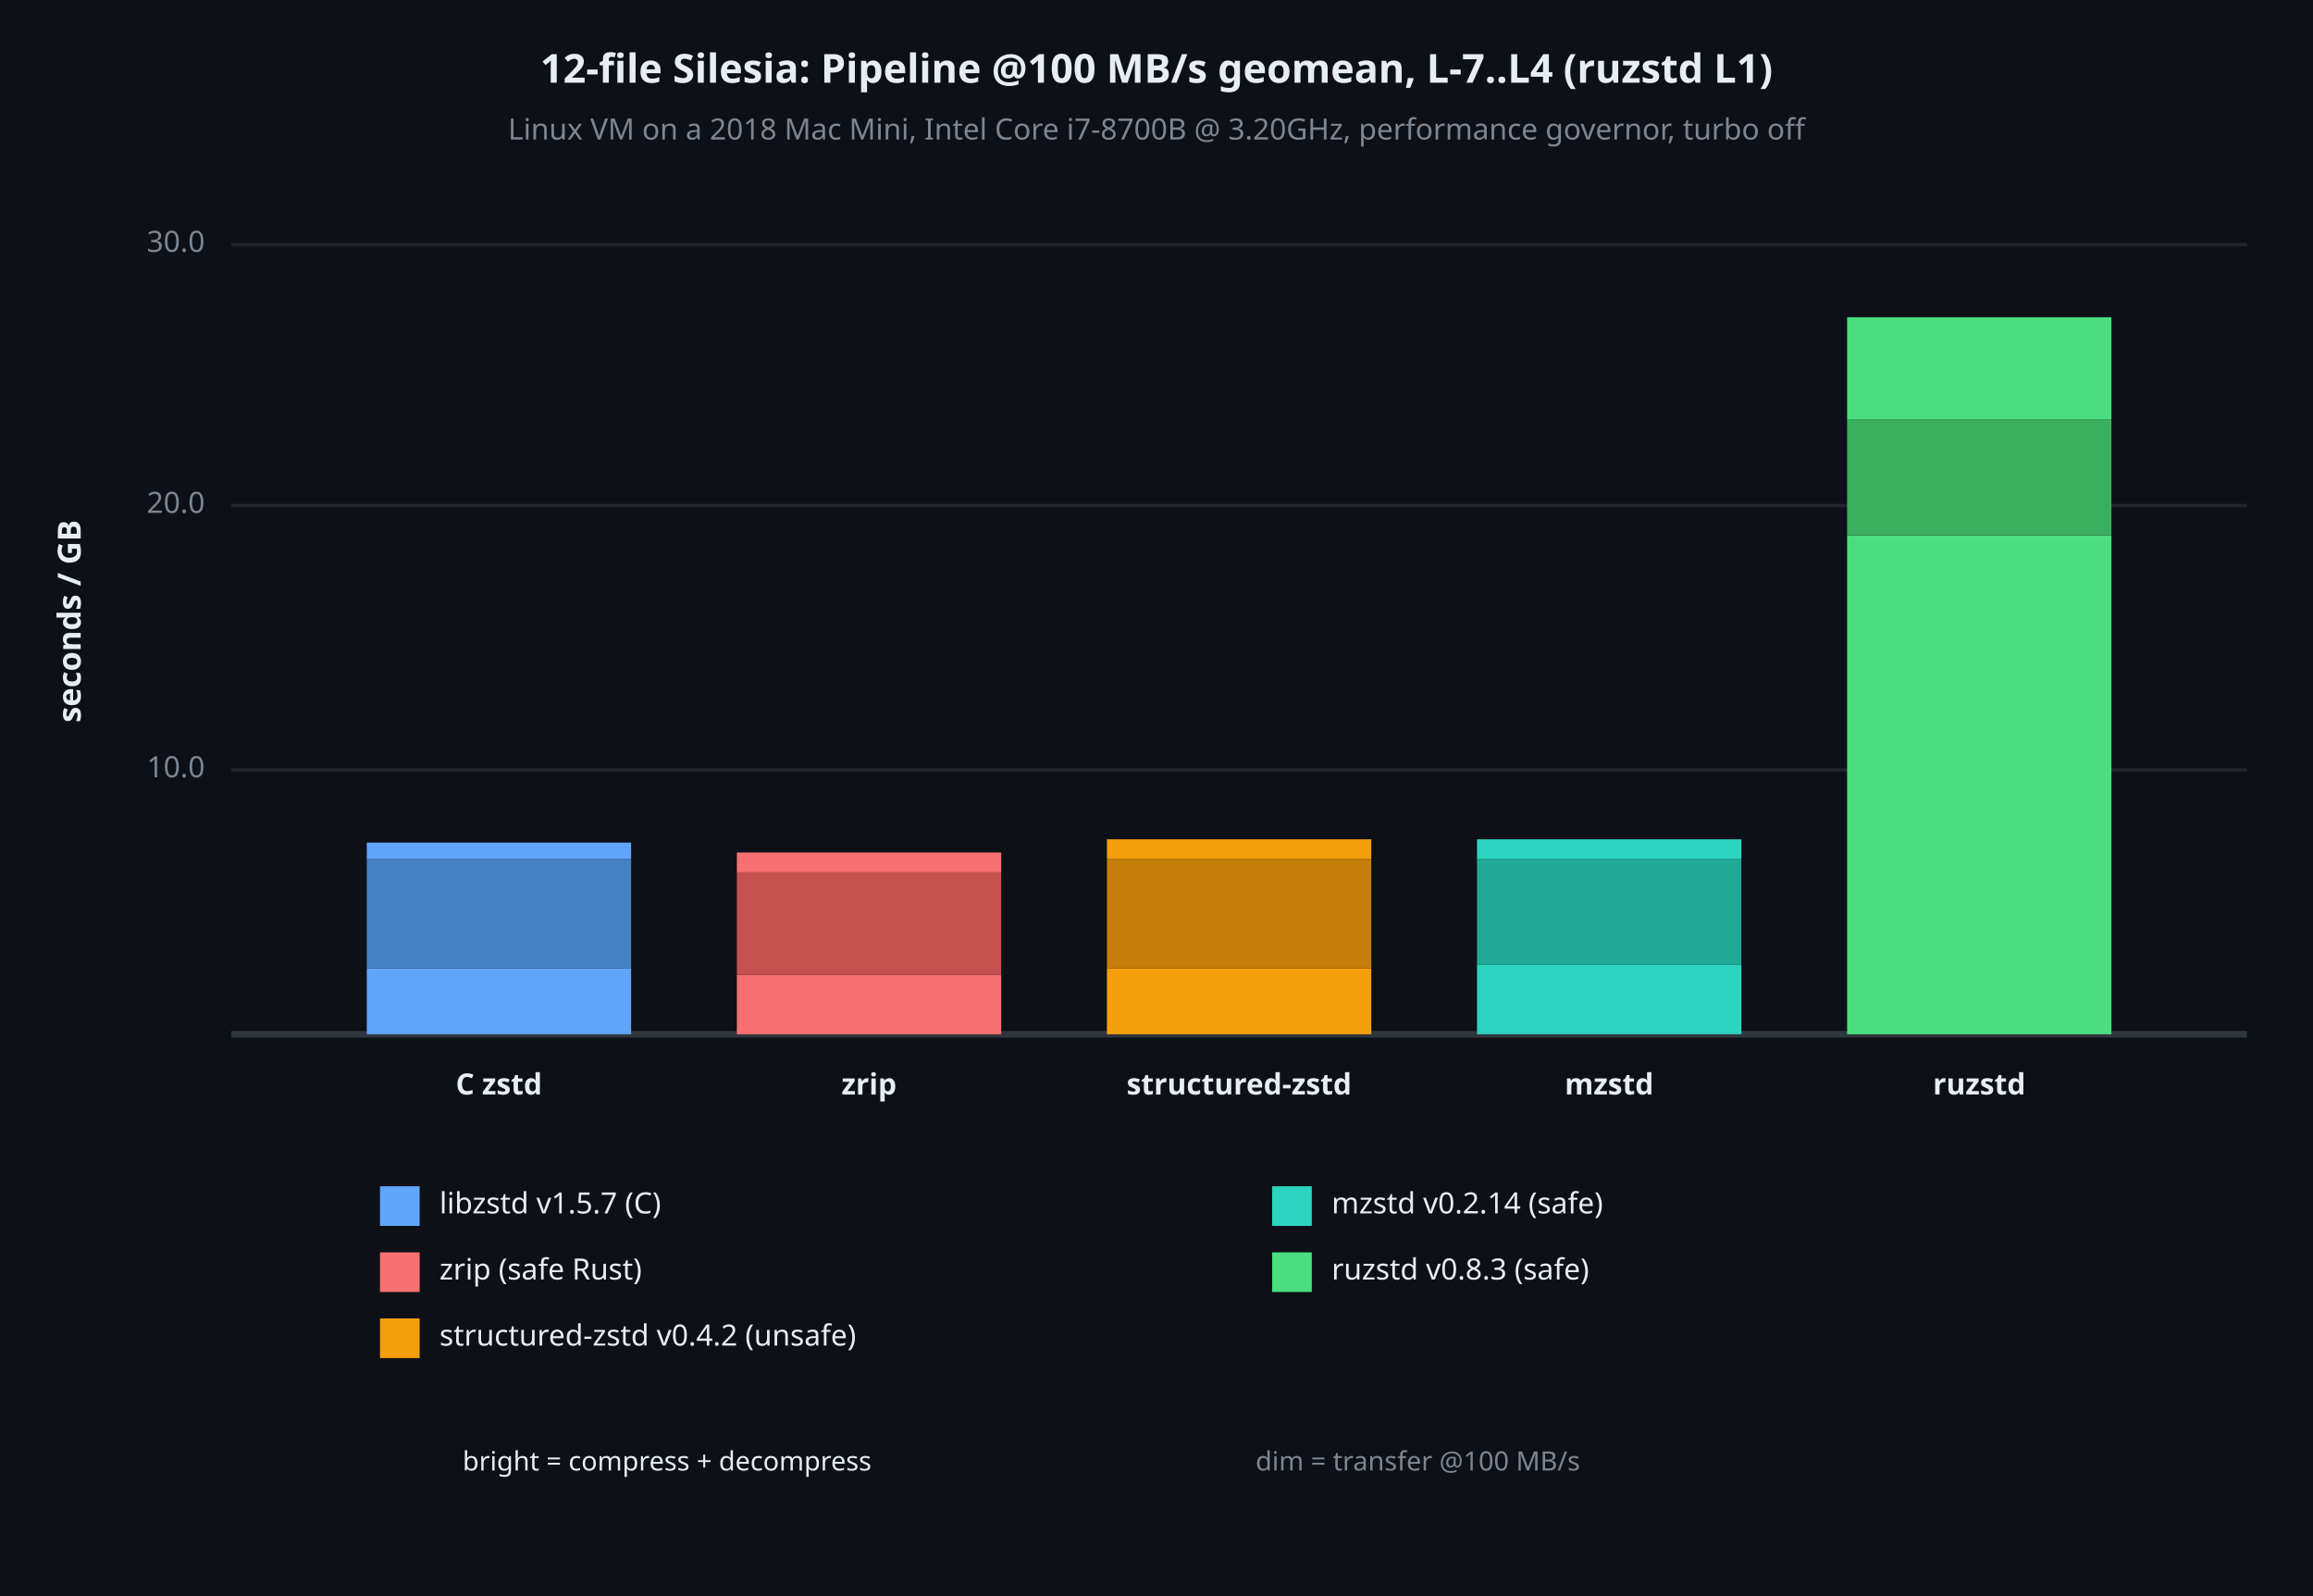
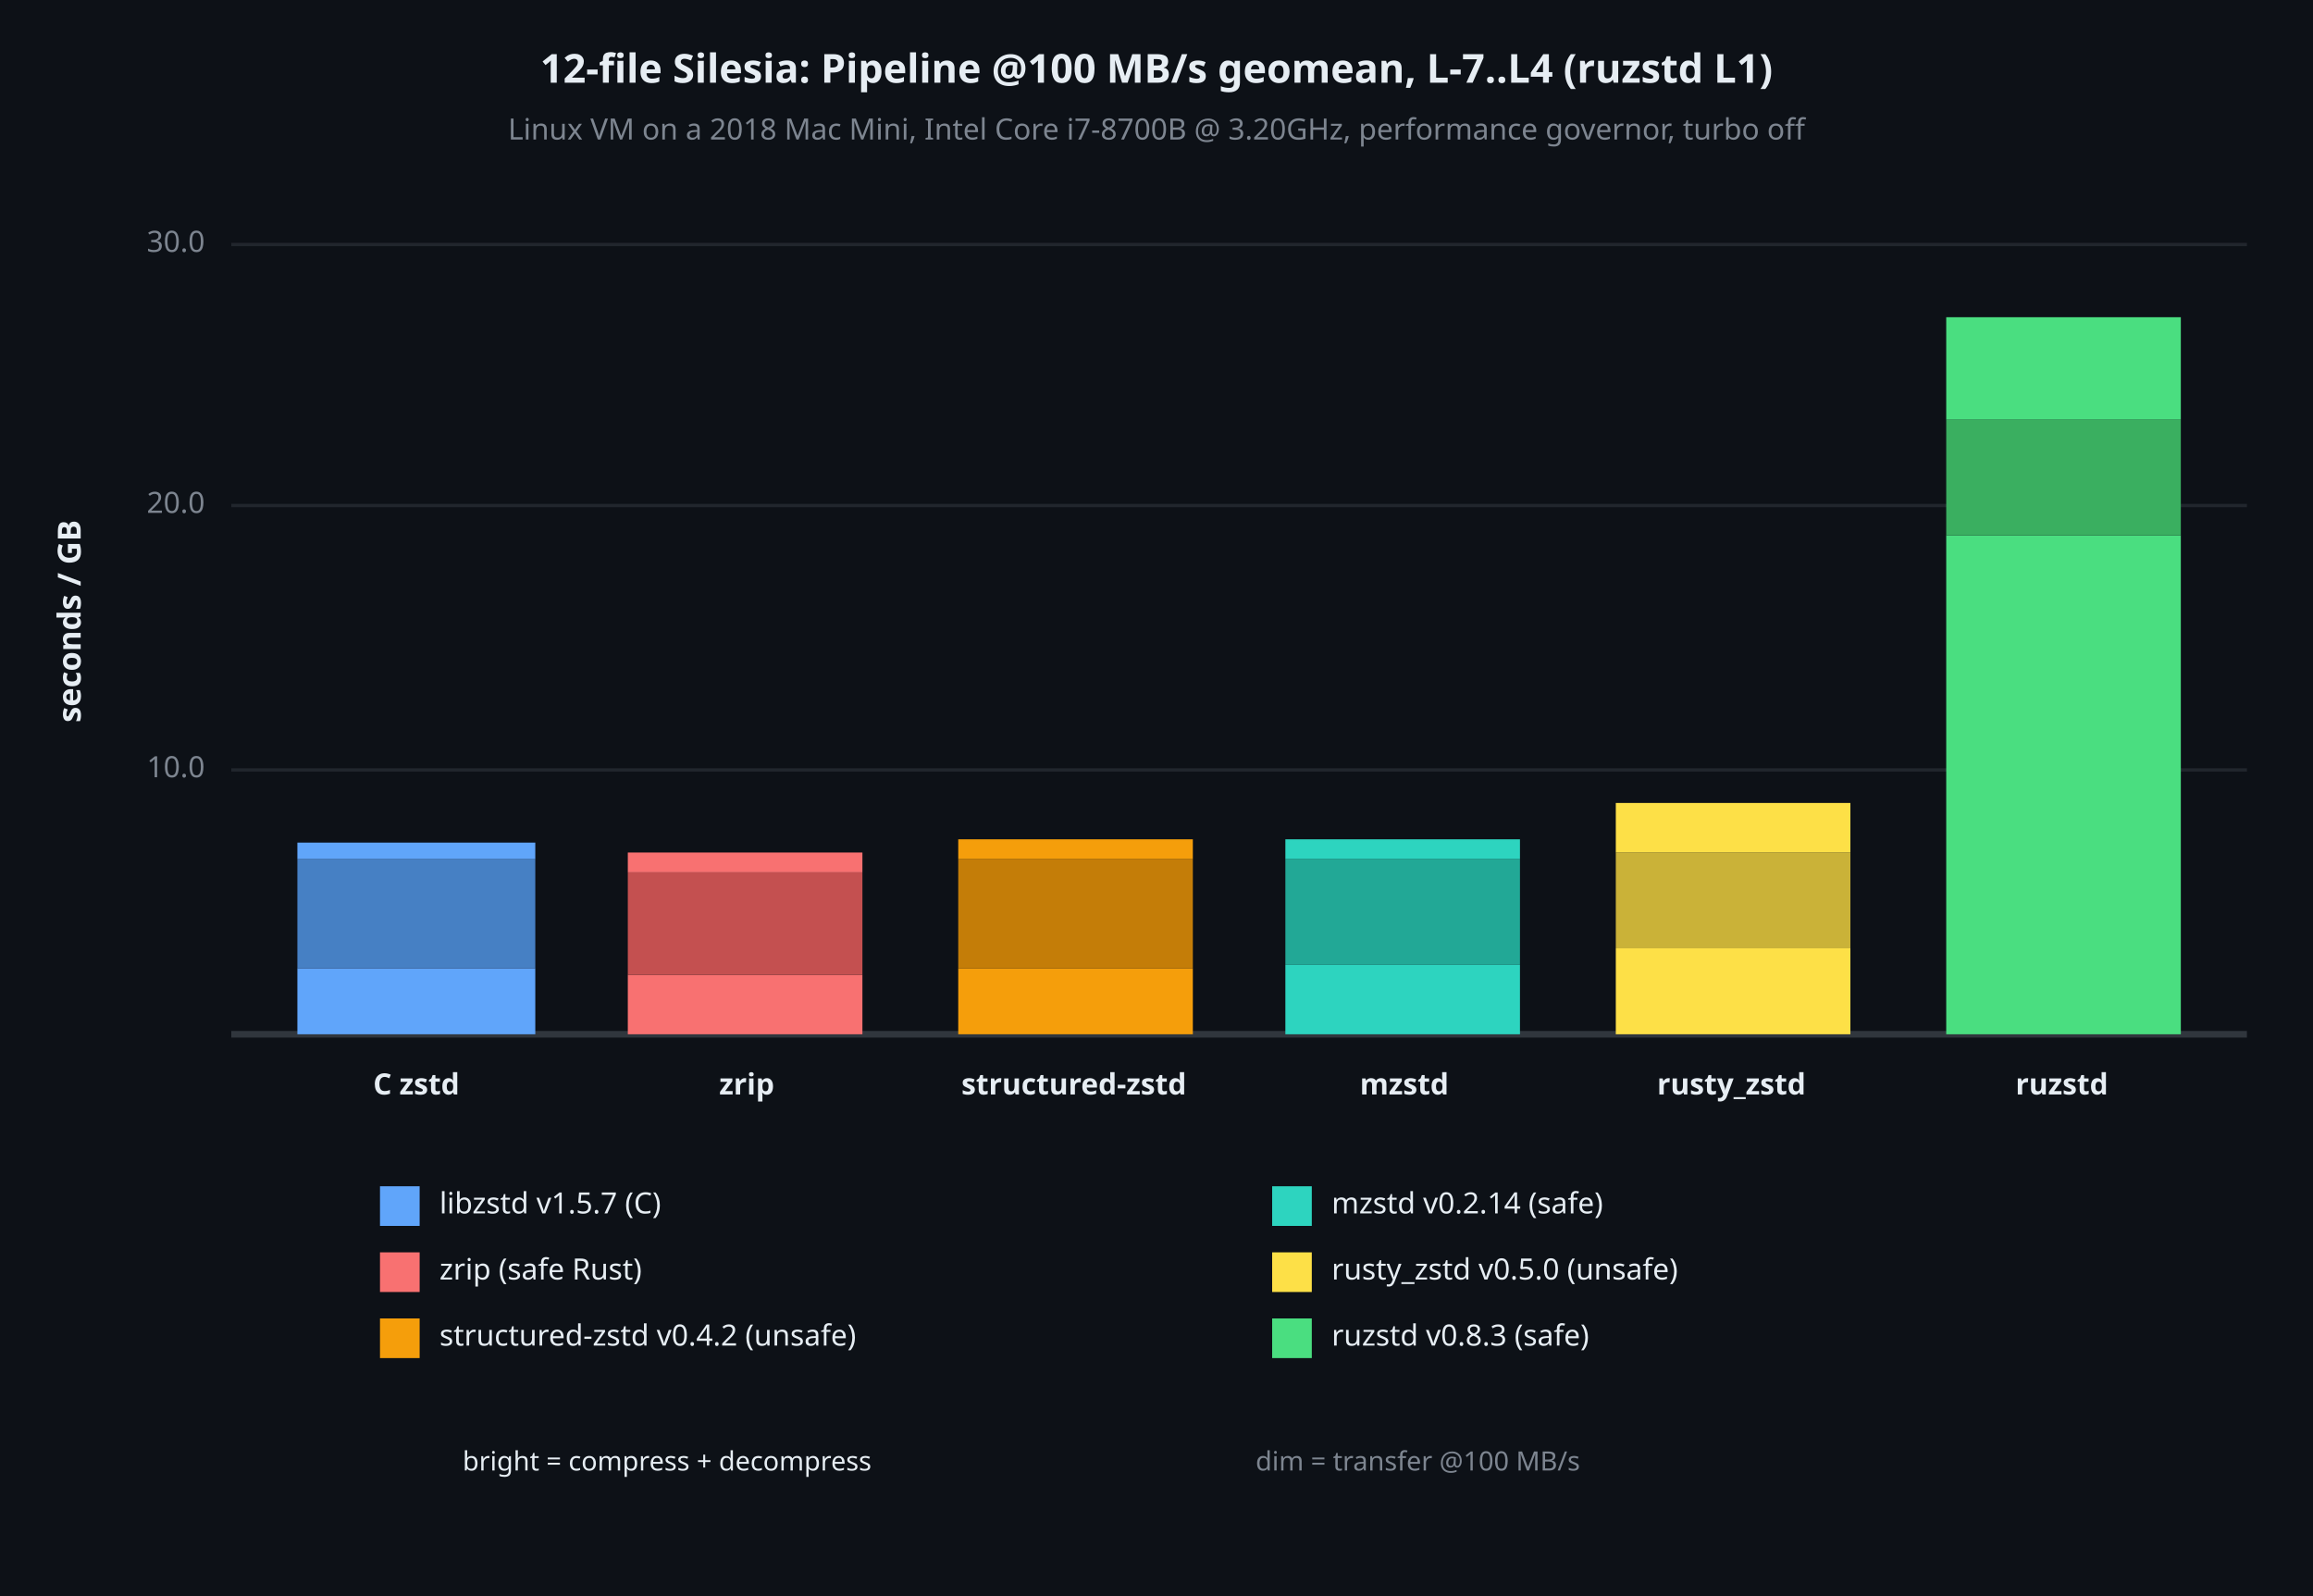
<svg xmlns="http://www.w3.org/2000/svg" viewBox="0 0 700 483" font-family="system-ui, -apple-system, sans-serif">
  <rect x="0" y="0" width="700" height="483" opacity="1" fill="#0D1117" stroke="none" />
  <text x="350" y="22" dy="0.5ex" text-anchor="middle" font-family="sans-serif" font-size="12.097" opacity="1" fill="#E6EDF3" font-weight="bold">
12-file Silesia: Pipeline @100 MB/s geomean, L-7..L4 (ruzstd L1)
</text>
  <text x="350" y="40" dy="0.5ex" text-anchor="middle" font-family="sans-serif" font-size="8.871" opacity="1" fill="#7D8590">
Linux VM on a 2018 Mac Mini, Intel Core i7-8700B @ 3.20GHz, performance governor, turbo off
</text>
  <text x="22" y="188" dy="0.5ex" text-anchor="middle" font-family="sans-serif" font-size="9.677" opacity="1" fill="#E6EDF3" font-weight="bold" transform="rotate(270, 22, 188)">
seconds / GB
</text>
  <polyline fill="none" opacity="1" stroke="#21262D" stroke-width="1" points="70,233 680,233 " />
  <text x="62" y="233" dy="0.5ex" text-anchor="end" font-family="sans-serif" font-size="8.871" opacity="1" fill="#7D8590">
10.0
</text>
  <polyline fill="none" opacity="1" stroke="#21262D" stroke-width="1" points="70,153 680,153 " />
  <text x="62" y="153" dy="0.5ex" text-anchor="end" font-family="sans-serif" font-size="8.871" opacity="1" fill="#7D8590">
20.0
</text>
  <polyline fill="none" opacity="1" stroke="#21262D" stroke-width="1" points="70,74 680,74 " />
  <text x="62" y="74" dy="0.5ex" text-anchor="end" font-family="sans-serif" font-size="8.871" opacity="1" fill="#7D8590">
30.0
</text>
  <polyline fill="none" opacity="1" stroke="#30363D" stroke-width="2" points="70,313 680,313 " />
-   <rect x="111" y="293" width="80" height="20" opacity="1" fill="#60A5FA" stroke="none" />
-   <rect x="111" y="260" width="80" height="33" opacity="1" fill="#4680C4" stroke="none" />
-   <rect x="111" y="255" width="80" height="5" opacity="1" fill="#60A5FA" stroke="none" />
-   <text x="151" y="329" dy="0.5ex" text-anchor="middle" font-family="sans-serif" font-size="8.871" opacity="1" fill="#E6EDF3" font-weight="bold">
+   <rect x="90" y="293" width="72" height="20" opacity="1" fill="#60A5FA" stroke="none" />
+   <rect x="90" y="260" width="72" height="33" opacity="1" fill="#4680C4" stroke="none" />
+   <rect x="90" y="255" width="72" height="5" opacity="1" fill="#60A5FA" stroke="none" />
+   <text x="126" y="329" dy="0.5ex" text-anchor="middle" font-family="sans-serif" font-size="8.871" opacity="1" fill="#E6EDF3" font-weight="bold">
C zstd
</text>
-   <rect x="223" y="295" width="80" height="18" opacity="1" fill="#F87171" stroke="none" />
-   <rect x="223" y="264" width="80" height="31" opacity="1" fill="#C45050" stroke="none" />
-   <rect x="223" y="258" width="80" height="6" opacity="1" fill="#F87171" stroke="none" />
-   <text x="263" y="329" dy="0.5ex" text-anchor="middle" font-family="sans-serif" font-size="8.871" opacity="1" fill="#E6EDF3" font-weight="bold">
+   <rect x="190" y="295" width="71" height="18" opacity="1" fill="#F87171" stroke="none" />
+   <rect x="190" y="264" width="71" height="31" opacity="1" fill="#C45050" stroke="none" />
+   <rect x="190" y="258" width="71" height="6" opacity="1" fill="#F87171" stroke="none" />
+   <text x="226" y="329" dy="0.5ex" text-anchor="middle" font-family="sans-serif" font-size="8.871" opacity="1" fill="#E6EDF3" font-weight="bold">
zrip
</text>
-   <rect x="335" y="293" width="80" height="20" opacity="1" fill="#F59E0B" stroke="none" />
-   <rect x="335" y="260" width="80" height="33" opacity="1" fill="#C47D08" stroke="none" />
-   <rect x="335" y="254" width="80" height="6" opacity="1" fill="#F59E0B" stroke="none" />
-   <text x="375" y="329" dy="0.5ex" text-anchor="middle" font-family="sans-serif" font-size="8.871" opacity="1" fill="#E6EDF3" font-weight="bold">
+   <rect x="290" y="293" width="71" height="20" opacity="1" fill="#F59E0B" stroke="none" />
+   <rect x="290" y="260" width="71" height="33" opacity="1" fill="#C47D08" stroke="none" />
+   <rect x="290" y="254" width="71" height="6" opacity="1" fill="#F59E0B" stroke="none" />
+   <text x="325" y="329" dy="0.5ex" text-anchor="middle" font-family="sans-serif" font-size="8.871" opacity="1" fill="#E6EDF3" font-weight="bold">
structured-zstd
</text>
-   <rect x="447" y="292" width="80" height="21" opacity="1" fill="#2DD4BF" stroke="none" />
-   <rect x="447" y="260" width="80" height="32" opacity="1" fill="#22A896" stroke="none" />
-   <rect x="447" y="254" width="80" height="6" opacity="1" fill="#2DD4BF" stroke="none" />
-   <text x="487" y="329" dy="0.5ex" text-anchor="middle" font-family="sans-serif" font-size="8.871" opacity="1" fill="#E6EDF3" font-weight="bold">
+   <rect x="389" y="292" width="71" height="21" opacity="1" fill="#2DD4BF" stroke="none" />
+   <rect x="389" y="260" width="71" height="32" opacity="1" fill="#22A896" stroke="none" />
+   <rect x="389" y="254" width="71" height="6" opacity="1" fill="#2DD4BF" stroke="none" />
+   <text x="425" y="329" dy="0.5ex" text-anchor="middle" font-family="sans-serif" font-size="8.871" opacity="1" fill="#E6EDF3" font-weight="bold">
mzstd
</text>
-   <rect x="559" y="162" width="80" height="151" opacity="1" fill="#4ADE80" stroke="none" />
-   <rect x="559" y="127" width="80" height="35" opacity="1" fill="#3AAF60" stroke="none" />
-   <rect x="559" y="96" width="80" height="31" opacity="1" fill="#4ADE80" stroke="none" />
-   <text x="599" y="329" dy="0.5ex" text-anchor="middle" font-family="sans-serif" font-size="8.871" opacity="1" fill="#E6EDF3" font-weight="bold">
+   <rect x="489" y="287" width="71" height="26" opacity="1" fill="#FDE047" stroke="none" />
+   <rect x="489" y="258" width="71" height="29" opacity="1" fill="#CAB238" stroke="none" />
+   <rect x="489" y="243" width="71" height="15" opacity="1" fill="#FDE047" stroke="none" />
+   <text x="524" y="329" dy="0.5ex" text-anchor="middle" font-family="sans-serif" font-size="8.871" opacity="1" fill="#E6EDF3" font-weight="bold">
+ rusty_zstd
+ </text>
+   <rect x="589" y="162" width="71" height="151" opacity="1" fill="#4ADE80" stroke="none" />
+   <rect x="589" y="127" width="71" height="35" opacity="1" fill="#3AAF60" stroke="none" />
+   <rect x="589" y="96" width="71" height="31" opacity="1" fill="#4ADE80" stroke="none" />
+   <text x="624" y="329" dy="0.5ex" text-anchor="middle" font-family="sans-serif" font-size="8.871" opacity="1" fill="#E6EDF3" font-weight="bold">
ruzstd
</text>
  <rect x="115" y="359" width="12" height="12" opacity="1" fill="#60A5FA" stroke="none" />
  <text x="133" y="365" dy="0.5ex" text-anchor="start" font-family="sans-serif" font-size="8.871" opacity="1" fill="#E6EDF3">
libzstd v1.5.7 (C)
</text>
  <rect x="115" y="379" width="12" height="12" opacity="1" fill="#F87171" stroke="none" />
  <text x="133" y="385" dy="0.5ex" text-anchor="start" font-family="sans-serif" font-size="8.871" opacity="1" fill="#E6EDF3">
zrip (safe Rust)
</text>
  <rect x="115" y="399" width="12" height="12" opacity="1" fill="#F59E0B" stroke="none" />
  <text x="133" y="405" dy="0.5ex" text-anchor="start" font-family="sans-serif" font-size="8.871" opacity="1" fill="#E6EDF3">
structured-zstd v0.4.2 (unsafe)
</text>
  <rect x="385" y="359" width="12" height="12" opacity="1" fill="#2DD4BF" stroke="none" />
  <text x="403" y="365" dy="0.5ex" text-anchor="start" font-family="sans-serif" font-size="8.871" opacity="1" fill="#E6EDF3">
mzstd v0.2.14 (safe)
</text>
-   <rect x="385" y="379" width="12" height="12" opacity="1" fill="#4ADE80" stroke="none" />
+   <rect x="385" y="379" width="12" height="12" opacity="1" fill="#FDE047" stroke="none" />
  <text x="403" y="385" dy="0.5ex" text-anchor="start" font-family="sans-serif" font-size="8.871" opacity="1" fill="#E6EDF3">
+ rusty_zstd v0.5.0 (unsafe)
+ </text>
+   <rect x="385" y="399" width="12" height="12" opacity="1" fill="#4ADE80" stroke="none" />
+   <text x="403" y="405" dy="0.5ex" text-anchor="start" font-family="sans-serif" font-size="8.871" opacity="1" fill="#E6EDF3">
ruzstd v0.8.3 (safe)
</text>
  <text x="140" y="443" dy="0.5ex" text-anchor="start" font-family="sans-serif" font-size="8.065" opacity="1" fill="#E6EDF3">
bright = compress + decompress
</text>
  <text x="380" y="443" dy="0.5ex" text-anchor="start" font-family="sans-serif" font-size="8.065" opacity="1" fill="#7D8590">
dim = transfer @100 MB/s
</text>
</svg>
